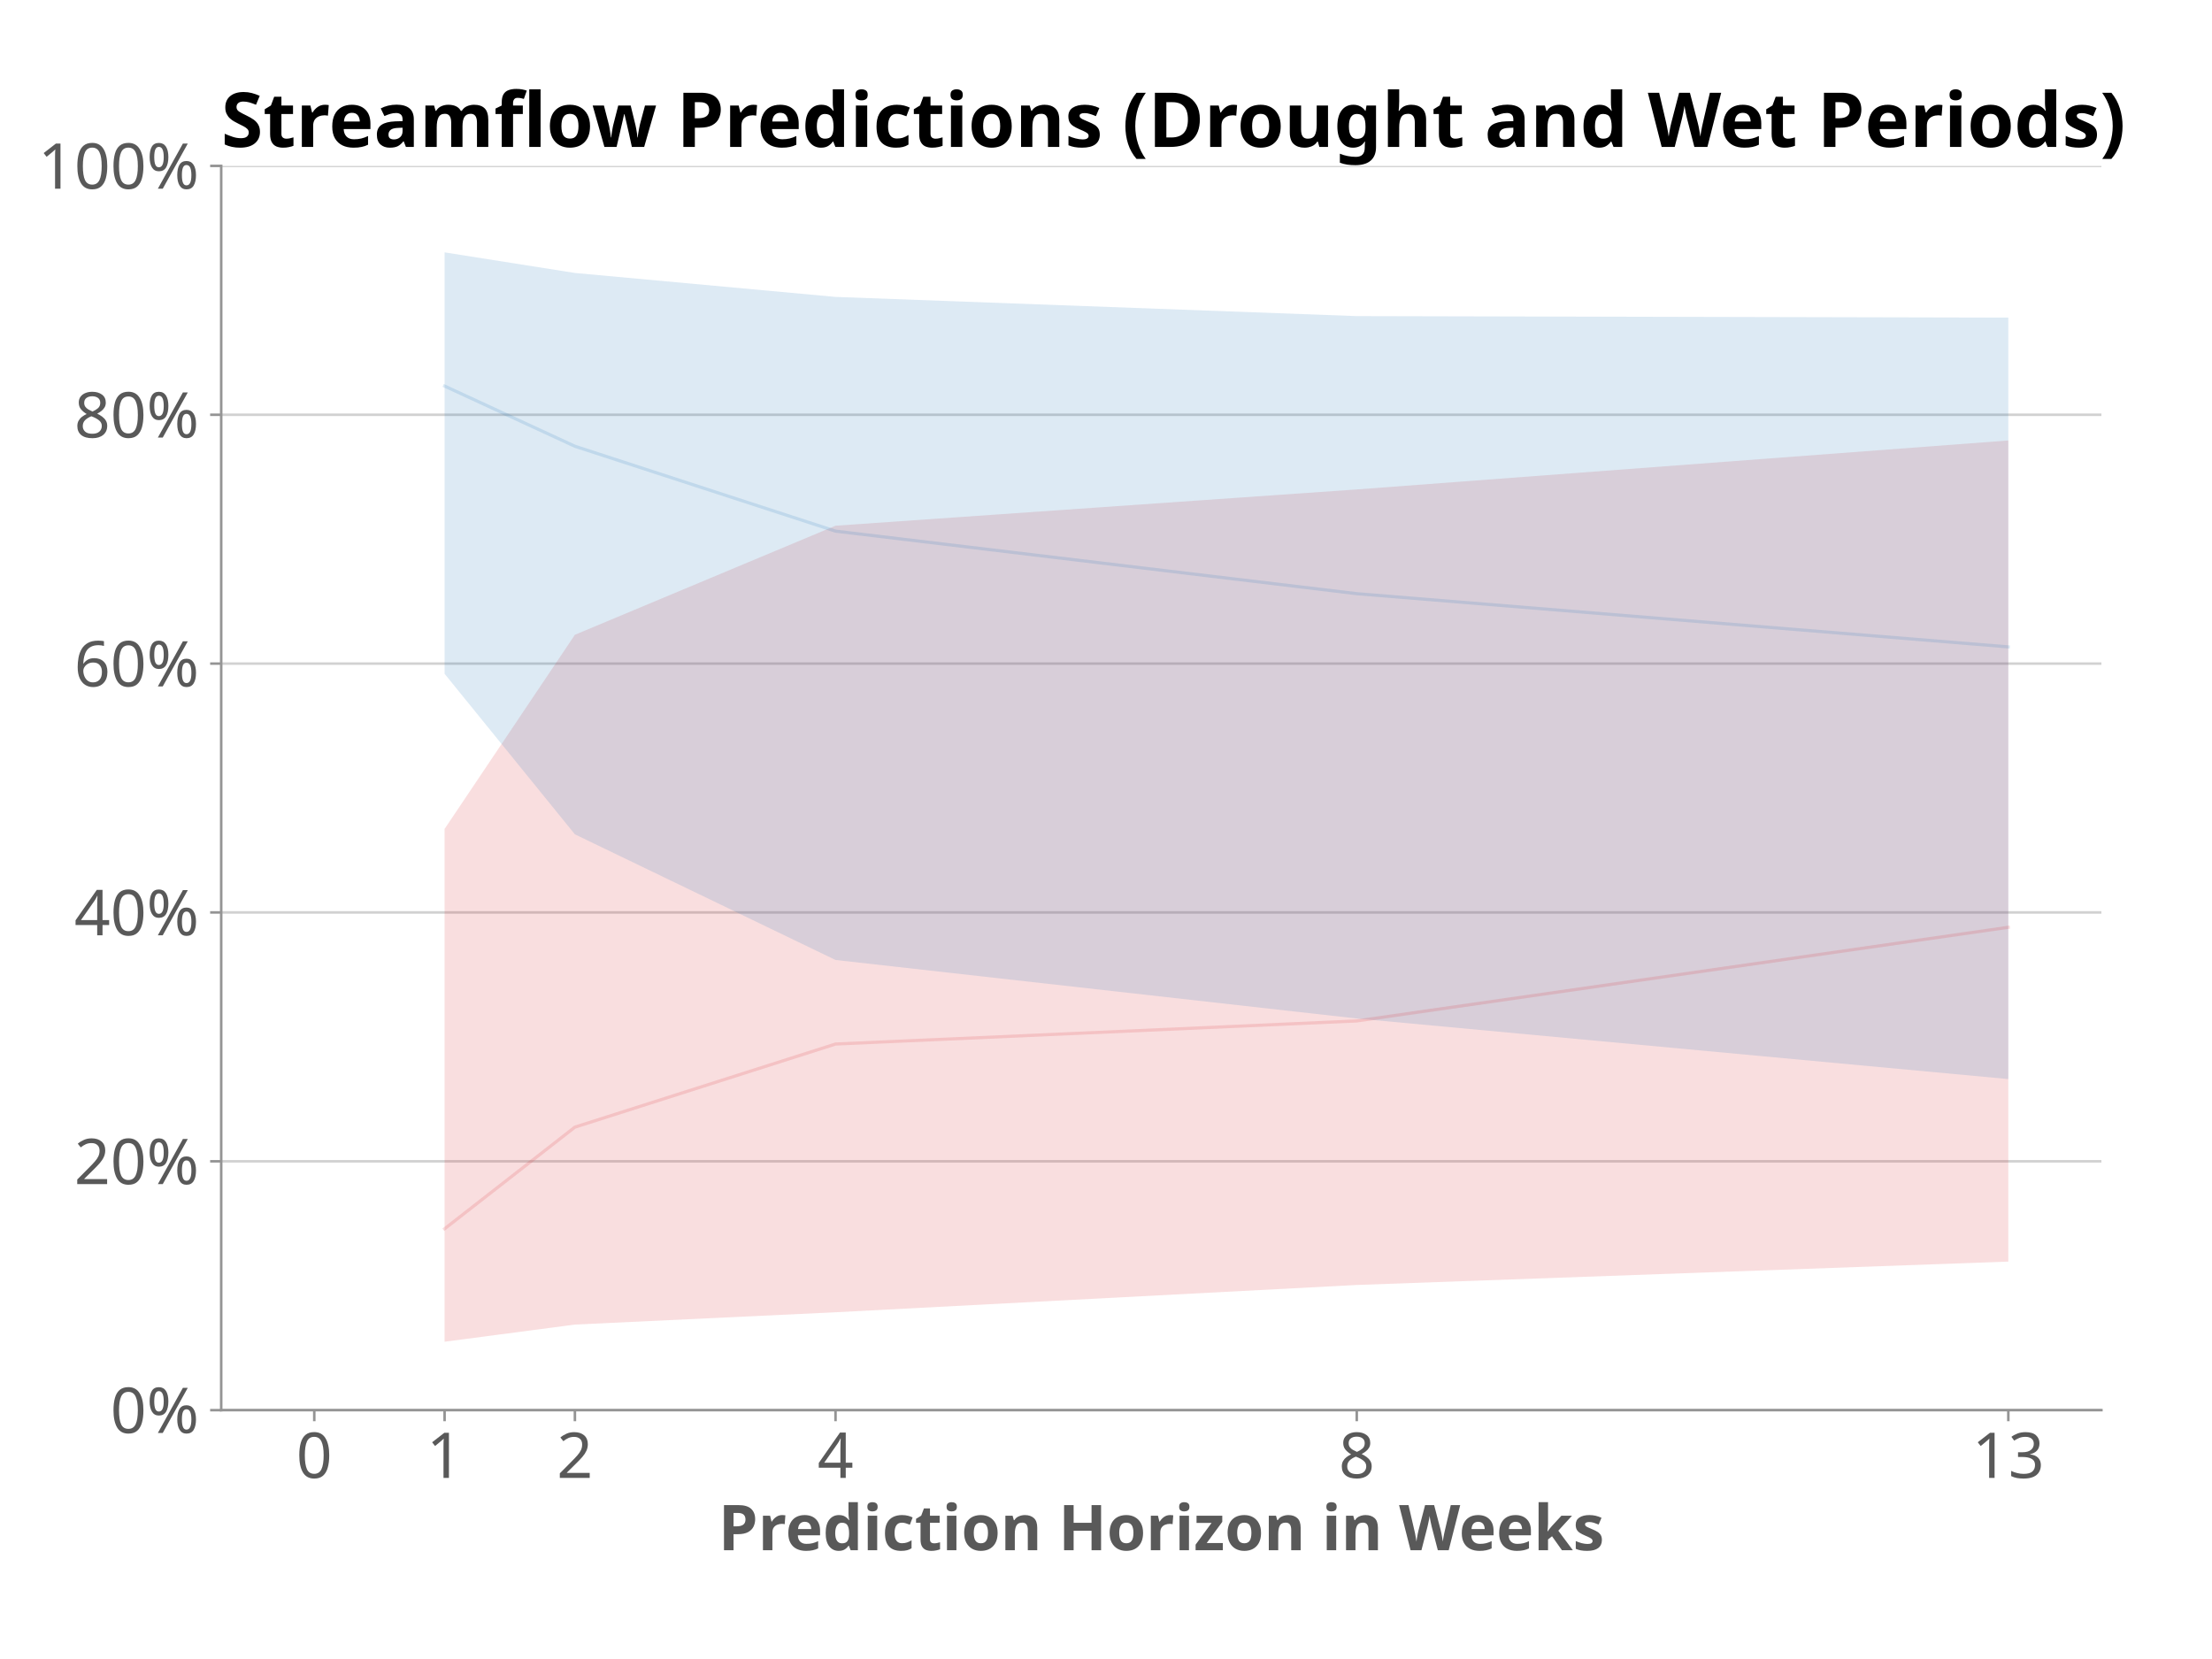
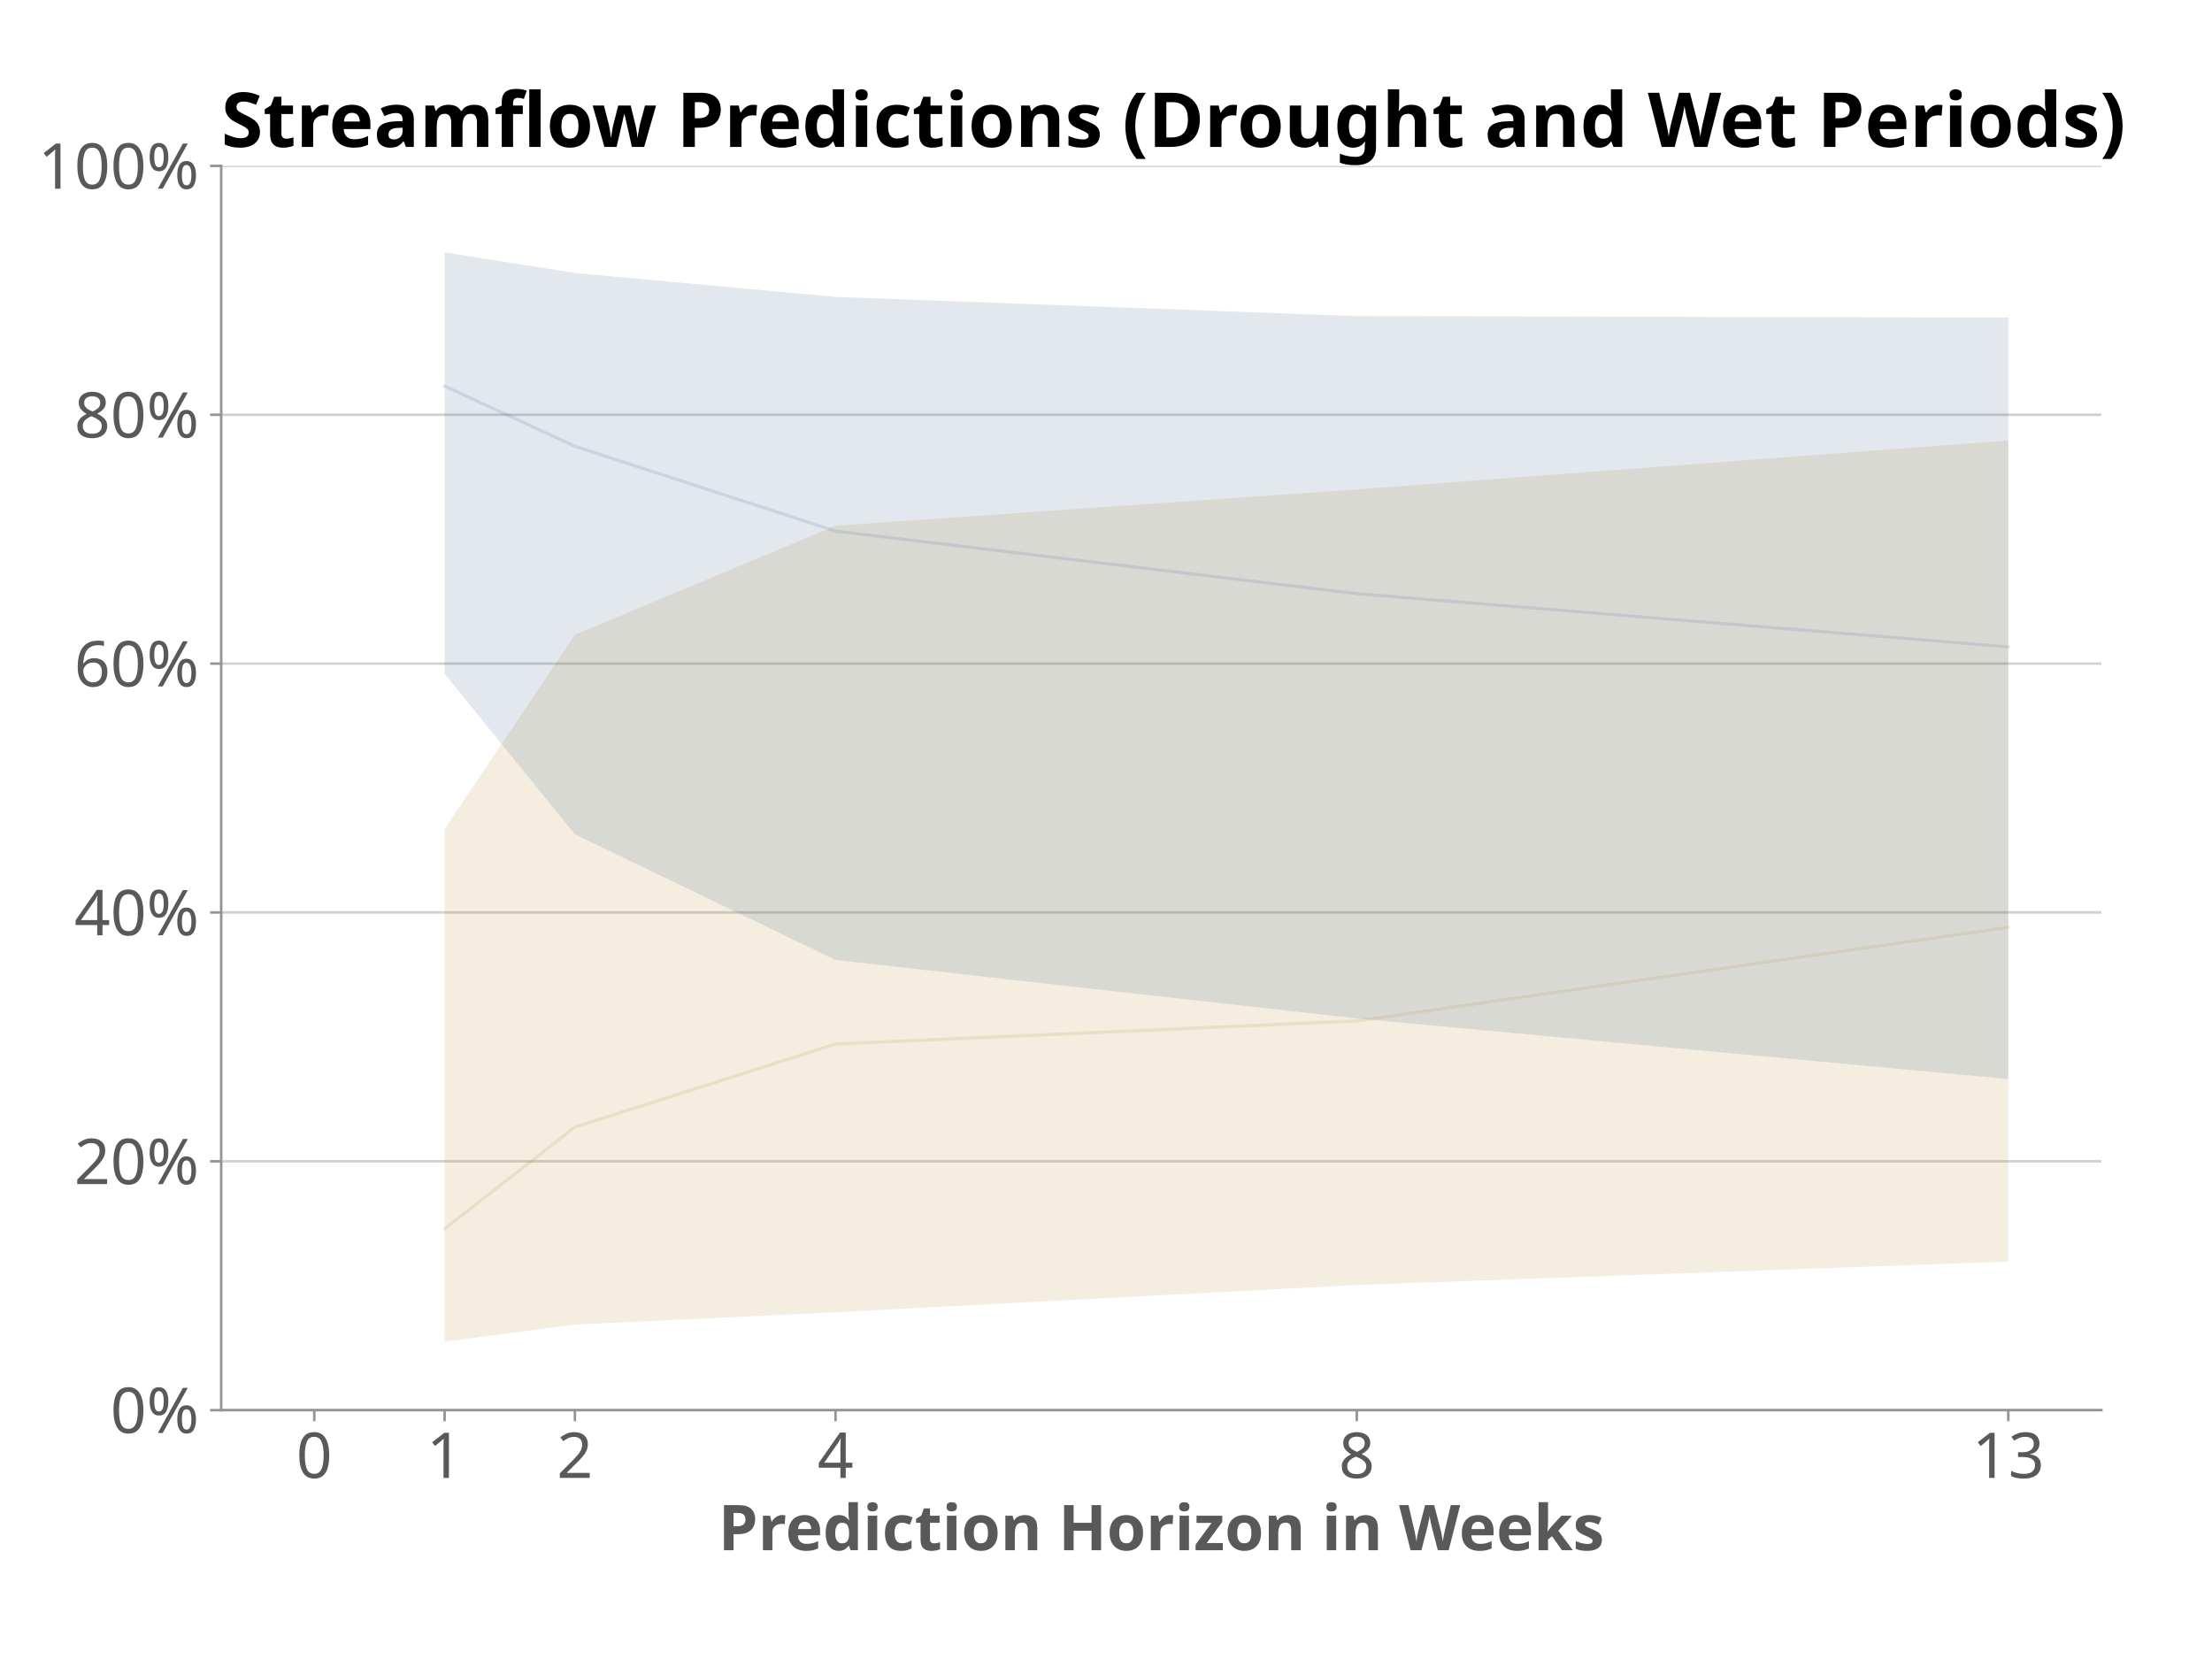
<svg xmlns="http://www.w3.org/2000/svg" xmlns:xlink="http://www.w3.org/1999/xlink" width="699.84px" height="524.88px" viewBox="0 0 699.84 524.88" version="1.1">
  <defs>
    <style type="text/css">*{stroke-linejoin: round; stroke-linecap: butt}</style>
  </defs>
  <g id="figure-forecast_summary_2">
    <g id="patch_1">
      <path d="M 0 524.88  L 699.84 524.88  L 699.84 0  L 0 0  z " style="fill: #ffffff" />
    </g>
    <g id="axis-forecast_summary_2">
      <g id="patch_2">
        <path d="M 69.984 446.148  L 664.848 446.148  L 664.848 52.488  L 69.984 52.488  z " style="fill: #ffffff" />
      </g>
      <g id="matplotlib.axis_1">
        <g id="xtick_1">
          <g id="line2d_1">
            <defs>
-               <path id="m9fa582b891" d="M 0 0  L 0 3.5  " style="stroke: #949494; stroke-width: 0.8" />
+               <path id="m2b1a0a6dd0" d="M 0 0  L 0 3.5  " style="stroke: #949494; stroke-width: 0.8" />
            </defs>
            <g>
-               <use xlink:href="#m9fa582b891" x="99.433" y="446.148" style="fill: #949494; stroke: #949494; stroke-width: 0.8" />
+               <use xlink:href="#m2b1a0a6dd0" x="99.433" y="446.148" style="fill: #949494; stroke: #949494; stroke-width: 0.8" />
            </g>
          </g>
          <g id="text_1">
            <text style="font-weight: 300; font-size: 20px; font-family: 'Source Sans 3', sans-serif; text-anchor: middle; fill: #595959" x="99.433" y="467.589" transform="rotate(-0 99.43271 467.5886)">0</text>
          </g>
        </g>
        <g id="xtick_2">
          <g id="line2d_2">
            <g>
-               <use xlink:href="#m9fa582b891" x="140.661" y="446.148" style="fill: #949494; stroke: #949494; stroke-width: 0.8" />
+               <use xlink:href="#m2b1a0a6dd0" x="140.661" y="446.148" style="fill: #949494; stroke: #949494; stroke-width: 0.8" />
            </g>
          </g>
          <g id="text_2">
            <text style="font-weight: 300; font-size: 20px; font-family: 'Source Sans 3', sans-serif; text-anchor: middle; fill: #595959" x="140.661" y="467.589" transform="rotate(-0 140.6609 467.5886)">1</text>
          </g>
        </g>
        <g id="xtick_3">
          <g id="line2d_3">
            <g>
-               <use xlink:href="#m9fa582b891" x="181.889" y="446.148" style="fill: #949494; stroke: #949494; stroke-width: 0.8" />
+               <use xlink:href="#m2b1a0a6dd0" x="181.889" y="446.148" style="fill: #949494; stroke: #949494; stroke-width: 0.8" />
            </g>
          </g>
          <g id="text_3">
            <text style="font-weight: 300; font-size: 20px; font-family: 'Source Sans 3', sans-serif; text-anchor: middle; fill: #595959" x="181.889" y="467.589" transform="rotate(-0 181.8891 467.5886)">2</text>
          </g>
        </g>
        <g id="xtick_4">
          <g id="line2d_4">
            <g>
-               <use xlink:href="#m9fa582b891" x="264.346" y="446.148" style="fill: #949494; stroke: #949494; stroke-width: 0.8" />
+               <use xlink:href="#m2b1a0a6dd0" x="264.346" y="446.148" style="fill: #949494; stroke: #949494; stroke-width: 0.8" />
            </g>
          </g>
          <g id="text_4">
            <text style="font-weight: 300; font-size: 20px; font-family: 'Source Sans 3', sans-serif; text-anchor: middle; fill: #595959" x="264.346" y="467.589" transform="rotate(-0 264.3455 467.5886)">4</text>
          </g>
        </g>
        <g id="xtick_5">
          <g id="line2d_5">
            <g>
-               <use xlink:href="#m9fa582b891" x="429.258" y="446.148" style="fill: #949494; stroke: #949494; stroke-width: 0.8" />
+               <use xlink:href="#m2b1a0a6dd0" x="429.258" y="446.148" style="fill: #949494; stroke: #949494; stroke-width: 0.8" />
            </g>
          </g>
          <g id="text_5">
            <text style="font-weight: 300; font-size: 20px; font-family: 'Source Sans 3', sans-serif; text-anchor: middle; fill: #595959" x="429.258" y="467.589" transform="rotate(-0 429.2583 467.5886)">8</text>
          </g>
        </g>
        <g id="xtick_6">
          <g id="line2d_6">
            <g>
-               <use xlink:href="#m9fa582b891" x="635.399" y="446.148" style="fill: #949494; stroke: #949494; stroke-width: 0.8" />
+               <use xlink:href="#m2b1a0a6dd0" x="635.399" y="446.148" style="fill: #949494; stroke: #949494; stroke-width: 0.8" />
            </g>
          </g>
          <g id="text_6">
            <text style="font-weight: 300; font-size: 20px; font-family: 'Source Sans 3', sans-serif; text-anchor: middle; fill: #595959" x="635.399" y="467.589" transform="rotate(-0 635.3993 467.5886)">13</text>
          </g>
        </g>
        <g id="text_7">
          <text style="font-weight: 600; font-size: 20px; font-family: 'Source Sans 3', sans-serif; text-anchor: middle; fill: #595959" x="367.416" y="490.47" transform="rotate(-0 367.416 490.4699)">Prediction Horizon in Weeks</text>
        </g>
      </g>
      <g id="matplotlib.axis_2">
        <g id="ytick_1">
          <g id="line2d_7">
-             <path d="M 69.984 446.148  L 664.848 446.148  " clip-path="url(#p4272ea0dde)" style="fill: none; stroke: #d1d1d1; stroke-width: 0.8; stroke-linecap: square" />
+             <path d="M 69.984 446.148  L 664.848 446.148  " clip-path="url(#p9cfeda02e2)" style="fill: none; stroke: #d1d1d1; stroke-width: 0.8; stroke-linecap: square" />
          </g>
          <g id="line2d_8">
            <defs>
-               <path id="mc6b730da13" d="M 0 0  L -3.5 0  " style="stroke: #949494; stroke-width: 0.8" />
+               <path id="m9ad01ab962" d="M 0 0  L -3.5 0  " style="stroke: #949494; stroke-width: 0.8" />
            </defs>
            <g>
-               <use xlink:href="#mc6b730da13" x="69.984" y="446.148" style="fill: #949494; stroke: #949494; stroke-width: 0.8" />
+               <use xlink:href="#m9ad01ab962" x="69.984" y="446.148" style="fill: #949494; stroke: #949494; stroke-width: 0.8" />
            </g>
          </g>
          <g id="text_8">
            <text style="font-weight: 300; font-size: 20px; font-family: 'Source Sans 3', sans-serif; text-anchor: end; fill: #595959" x="62.984" y="453.368" transform="rotate(-0 62.984 453.3683)">0%</text>
          </g>
        </g>
        <g id="ytick_2">
          <g id="line2d_9">
-             <path d="M 69.984 367.416  L 664.848 367.416  " clip-path="url(#p4272ea0dde)" style="fill: none; stroke: #d1d1d1; stroke-width: 0.8; stroke-linecap: square" />
+             <path d="M 69.984 367.416  L 664.848 367.416  " clip-path="url(#p9cfeda02e2)" style="fill: none; stroke: #d1d1d1; stroke-width: 0.8; stroke-linecap: square" />
          </g>
          <g id="line2d_10">
            <g>
-               <use xlink:href="#mc6b730da13" x="69.984" y="367.416" style="fill: #949494; stroke: #949494; stroke-width: 0.8" />
+               <use xlink:href="#m9ad01ab962" x="69.984" y="367.416" style="fill: #949494; stroke: #949494; stroke-width: 0.8" />
            </g>
          </g>
          <g id="text_9">
            <text style="font-weight: 300; font-size: 20px; font-family: 'Source Sans 3', sans-serif; text-anchor: end; fill: #595959" x="62.984" y="374.636" transform="rotate(-0 62.984 374.6363)">20%</text>
          </g>
        </g>
        <g id="ytick_3">
          <g id="line2d_11">
-             <path d="M 69.984 288.684  L 664.848 288.684  " clip-path="url(#p4272ea0dde)" style="fill: none; stroke: #d1d1d1; stroke-width: 0.8; stroke-linecap: square" />
+             <path d="M 69.984 288.684  L 664.848 288.684  " clip-path="url(#p9cfeda02e2)" style="fill: none; stroke: #d1d1d1; stroke-width: 0.8; stroke-linecap: square" />
          </g>
          <g id="line2d_12">
            <g>
-               <use xlink:href="#mc6b730da13" x="69.984" y="288.684" style="fill: #949494; stroke: #949494; stroke-width: 0.8" />
+               <use xlink:href="#m9ad01ab962" x="69.984" y="288.684" style="fill: #949494; stroke: #949494; stroke-width: 0.8" />
            </g>
          </g>
          <g id="text_10">
            <text style="font-weight: 300; font-size: 20px; font-family: 'Source Sans 3', sans-serif; text-anchor: end; fill: #595959" x="62.984" y="295.904" transform="rotate(-0 62.984 295.9043)">40%</text>
          </g>
        </g>
        <g id="ytick_4">
          <g id="line2d_13">
-             <path d="M 69.984 209.952  L 664.848 209.952  " clip-path="url(#p4272ea0dde)" style="fill: none; stroke: #d1d1d1; stroke-width: 0.8; stroke-linecap: square" />
+             <path d="M 69.984 209.952  L 664.848 209.952  " clip-path="url(#p9cfeda02e2)" style="fill: none; stroke: #d1d1d1; stroke-width: 0.8; stroke-linecap: square" />
          </g>
          <g id="line2d_14">
            <g>
-               <use xlink:href="#mc6b730da13" x="69.984" y="209.952" style="fill: #949494; stroke: #949494; stroke-width: 0.8" />
+               <use xlink:href="#m9ad01ab962" x="69.984" y="209.952" style="fill: #949494; stroke: #949494; stroke-width: 0.8" />
            </g>
          </g>
          <g id="text_11">
            <text style="font-weight: 300; font-size: 20px; font-family: 'Source Sans 3', sans-serif; text-anchor: end; fill: #595959" x="62.984" y="217.172" transform="rotate(-0 62.984 217.1723)">60%</text>
          </g>
        </g>
        <g id="ytick_5">
          <g id="line2d_15">
-             <path d="M 69.984 131.22  L 664.848 131.22  " clip-path="url(#p4272ea0dde)" style="fill: none; stroke: #d1d1d1; stroke-width: 0.8; stroke-linecap: square" />
+             <path d="M 69.984 131.22  L 664.848 131.22  " clip-path="url(#p9cfeda02e2)" style="fill: none; stroke: #d1d1d1; stroke-width: 0.8; stroke-linecap: square" />
          </g>
          <g id="line2d_16">
            <g>
-               <use xlink:href="#mc6b730da13" x="69.984" y="131.22" style="fill: #949494; stroke: #949494; stroke-width: 0.8" />
+               <use xlink:href="#m9ad01ab962" x="69.984" y="131.22" style="fill: #949494; stroke: #949494; stroke-width: 0.8" />
            </g>
          </g>
          <g id="text_12">
            <text style="font-weight: 300; font-size: 20px; font-family: 'Source Sans 3', sans-serif; text-anchor: end; fill: #595959" x="62.984" y="138.44" transform="rotate(-0 62.984 138.4403)">80%</text>
          </g>
        </g>
        <g id="ytick_6">
          <g id="line2d_17">
-             <path d="M 69.984 52.488  L 664.848 52.488  " clip-path="url(#p4272ea0dde)" style="fill: none; stroke: #d1d1d1; stroke-width: 0.8; stroke-linecap: square" />
+             <path d="M 69.984 52.488  L 664.848 52.488  " clip-path="url(#p9cfeda02e2)" style="fill: none; stroke: #d1d1d1; stroke-width: 0.8; stroke-linecap: square" />
          </g>
          <g id="line2d_18">
            <g>
-               <use xlink:href="#mc6b730da13" x="69.984" y="52.488" style="fill: #949494; stroke: #949494; stroke-width: 0.8" />
+               <use xlink:href="#m9ad01ab962" x="69.984" y="52.488" style="fill: #949494; stroke: #949494; stroke-width: 0.8" />
            </g>
          </g>
          <g id="text_13">
            <text style="font-weight: 300; font-size: 20px; font-family: 'Source Sans 3', sans-serif; text-anchor: end; fill: #595959" x="62.984" y="59.708" transform="rotate(-0 62.984 59.70831)">100%</text>
          </g>
        </g>
      </g>
      <g id="drought-forecast-summary-patch">
        <defs>
-           <path id="mf61bef13bf" d="M 140.661 -100.378  L 140.661 -262.619  L 181.889 -324.043  L 264.346 -358.553  L 429.258 -370.029  L 635.399 -385.518  L 635.399 -125.734  L 635.399 -125.734  L 429.258 -118.338  L 264.346 -109.7  L 181.889 -105.807  L 140.661 -100.378  z " />
+           <path id="m9623180bab" d="M 140.661 -100.378  L 140.661 -262.619  L 181.889 -324.043  L 264.346 -358.553  L 429.258 -370.029  L 635.399 -385.518  L 635.399 -125.734  L 635.399 -125.734  L 429.258 -118.338  L 264.346 -109.7  L 181.889 -105.807  L 140.661 -100.378  z " />
        </defs>
-         <g clip-path="url(#p4272ea0dde)">
-           <use xlink:href="#mf61bef13bf" x="0" y="524.88" style="fill: #d62728; fill-opacity: 0.15" />
+         <g clip-path="url(#p9cfeda02e2)">
+           <use xlink:href="#m9623180bab" x="0" y="524.88" style="fill: #b78935; fill-opacity: 0.15" />
        </g>
      </g>
      <g id="wet-forecast-summary-patch">
        <defs>
-           <path id="ma9d17123a0" d="M 140.661 -311.702  L 140.661 -445.033  L 181.889 -438.52  L 264.346 -430.943  L 429.258 -424.87  L 635.399 -424.394  L 635.399 -183.481  L 635.399 -183.481  L 429.258 -202.643  L 264.346 -221.162  L 181.889 -260.911  L 140.661 -311.702  z " />
+           <path id="m11ca72d4b9" d="M 140.661 -311.702  L 140.661 -445.033  L 181.889 -438.52  L 264.346 -430.943  L 429.258 -424.87  L 635.399 -424.394  L 635.399 -183.481  L 635.399 -183.481  L 429.258 -202.643  L 264.346 -221.162  L 181.889 -260.911  L 140.661 -311.702  z " />
        </defs>
-         <g clip-path="url(#p4272ea0dde)">
-           <use xlink:href="#ma9d17123a0" x="0" y="524.88" style="fill: #1f77b4; fill-opacity: 0.15" />
+         <g clip-path="url(#p9cfeda02e2)">
+           <use xlink:href="#m11ca72d4b9" x="0" y="524.88" style="fill: #406992; fill-opacity: 0.15" />
        </g>
      </g>
      <g id="drought-forecast-summary-line">
-         <path d="M 140.661 388.765  L 181.889 356.605  L 264.346 330.312  L 429.258 323.006  L 635.399 293.38  " clip-path="url(#p4272ea0dde)" style="fill: none; stroke: #d62728; stroke-opacity: 0.15; stroke-linecap: square" />
+         <path d="M 140.661 388.765  L 181.889 356.605  L 264.346 330.312  L 429.258 323.006  L 635.399 293.38  " clip-path="url(#p9cfeda02e2)" style="fill: none; stroke: #b78935; stroke-opacity: 0.15; stroke-linecap: square" />
      </g>
      <g id="wet-forecast-summary-line">
-         <path d="M 140.661 122.144  L 181.889 141.188  L 264.346 168.043  L 429.258 187.832  L 635.399 204.664  " clip-path="url(#p4272ea0dde)" style="fill: none; stroke: #1f77b4; stroke-opacity: 0.15; stroke-linecap: square" />
+         <path d="M 140.661 122.144  L 181.889 141.188  L 264.346 168.043  L 429.258 187.832  L 635.399 204.664  " clip-path="url(#p9cfeda02e2)" style="fill: none; stroke: #406992; stroke-opacity: 0.15; stroke-linecap: square" />
      </g>
      <g id="patch_3">
        <path d="M 69.984 446.148  L 69.984 52.488  " style="fill: none; stroke: #949494; stroke-width: 0.8; stroke-linejoin: miter; stroke-linecap: square" />
      </g>
      <g id="patch_4">
        <path d="M 69.984 446.148  L 664.848 446.148  " style="fill: none; stroke: #949494; stroke-width: 0.8; stroke-linejoin: miter; stroke-linecap: square" />
      </g>
      <g id="text_14">
        <text style="font-weight: 800; font-size: 24px; font-family: 'Source Sans 3', sans-serif; text-anchor: start" x="69.984" y="46.488" transform="rotate(-0 69.984 46.488)">Streamflow Predictions (Drought and Wet Periods)</text>
      </g>
    </g>
  </g>
  <defs>
-     <clipPath id="p4272ea0dde">
+     <clipPath id="p9cfeda02e2">
      <rect x="69.984" y="52.488" width="594.864" height="393.66" />
    </clipPath>
  </defs>
</svg>
